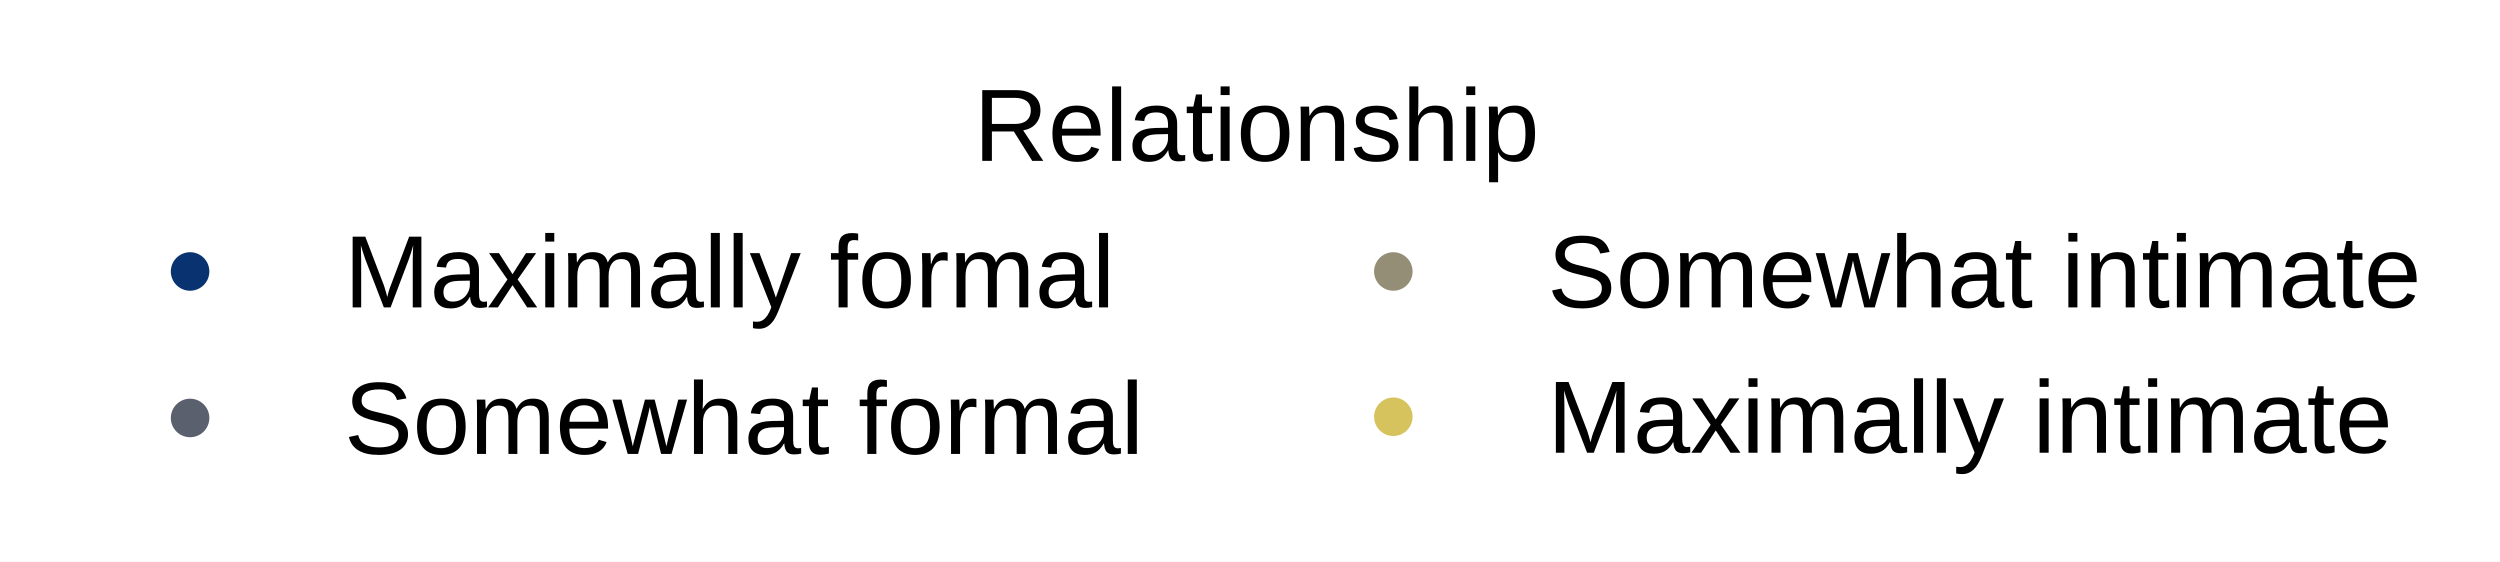
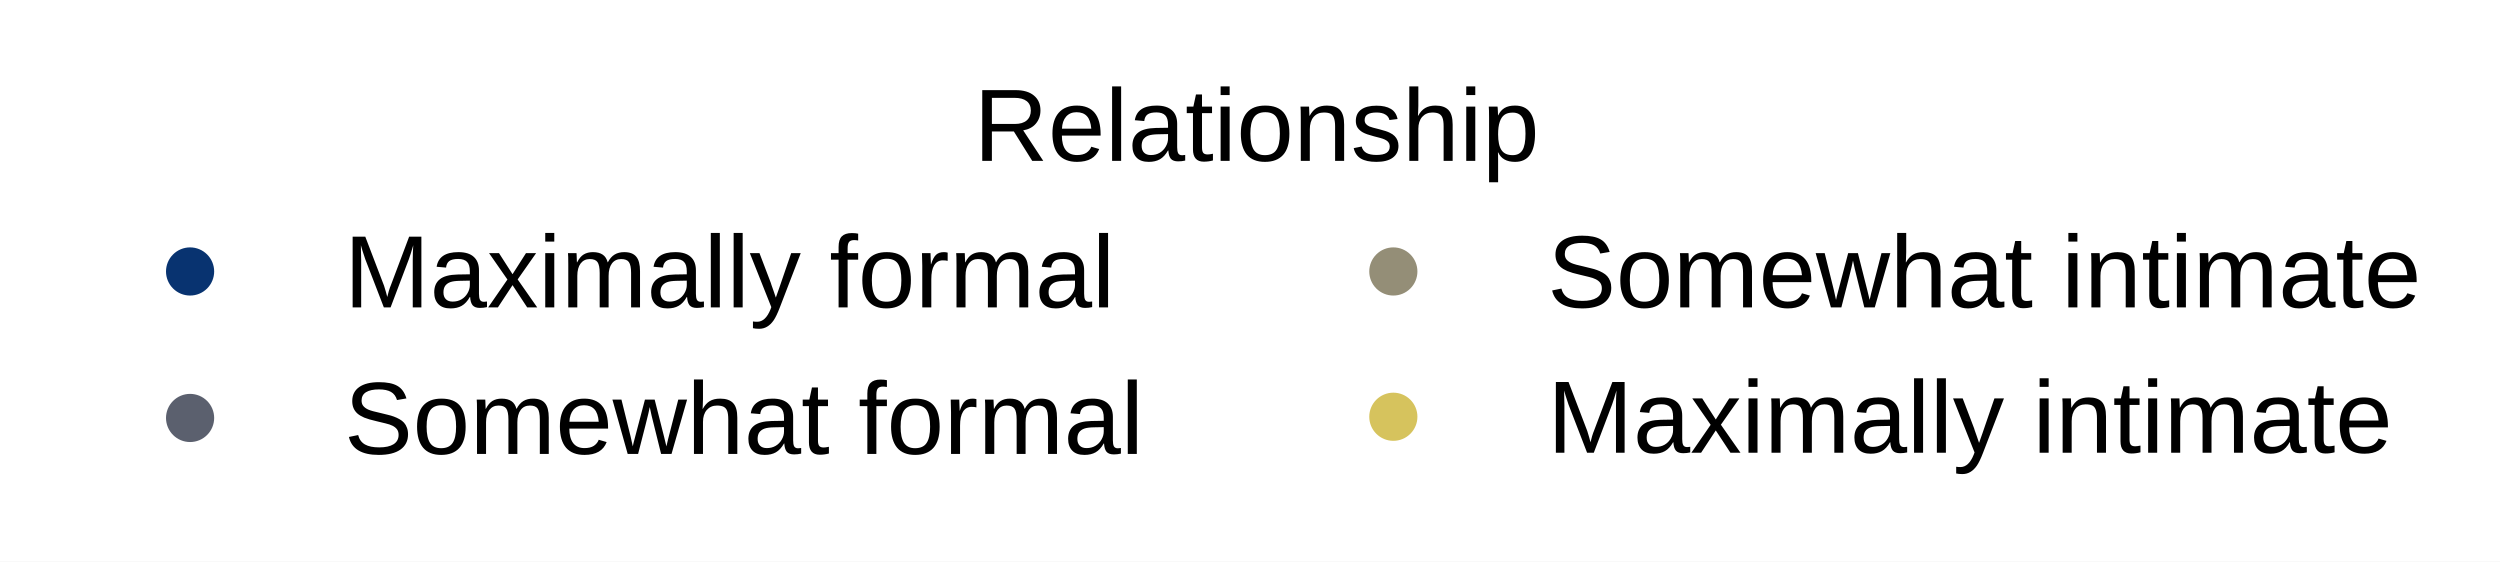
<svg xmlns="http://www.w3.org/2000/svg" xmlns:xlink="http://www.w3.org/1999/xlink" width="389.3pt" height="87.457pt" viewBox="0 0 389.3 87.457" version="1.1">
  <defs>
    <style type="text/css">*{stroke-linejoin: round; stroke-linecap: butt}</style>
  </defs>
  <g id="figure_1">
    <g id="patch_1">
      <path d="M 0 87.457  L 389.3 87.457  L 389.3 -0  L 0 -0  z " style="fill: #ffffff" />
    </g>
    <g id="legend_1">
      <g id="text_1">
        <text style="font-size: 16px; font-family: 'Arial Nova', 'Arial', 'Helvetica', 'DejaVu Sans', sans-serif; text-anchor: start" x="151.644" y="25.052" transform="rotate(-0 151.6438 25.0525)">Relationship</text>
      </g>
      <g id="line2d_1">
        <defs>
-           <path id="mcb3b545188" d="M 0 3.25  C 0.862 3.25 1.689 2.908 2.298 2.298  C 2.908 1.689 3.25 0.862 3.25 0  C 3.25 -0.862 2.908 -1.689 2.298 -2.298  C 1.689 -2.908 0.862 -3.25 0 -3.25  C -0.862 -3.25 -1.689 -2.908 -2.298 -2.298  C -2.908 -1.689 -3.25 -0.862 -3.25 0  C -3.25 0.862 -2.908 1.689 -2.298 2.298  C -1.689 2.908 -0.862 3.25 0 3.25  z " style="stroke: #ffffff; stroke-width: 0.5" />
+           <path id="m4961230551" d="M 0 4  C 1.061 4 2.078 3.579 2.828 2.828  C 3.579 2.078 4 1.061 4 0  C 4 -1.061 3.579 -2.078 2.828 -2.828  C 2.078 -3.579 1.061 -4 0 -4  C -1.061 -4 -2.078 -3.579 -2.828 -2.828  C -3.579 -2.078 -4 -1.061 -4 0  C -4 1.061 -3.579 2.078 -2.828 2.828  C -2.078 3.579 -1.061 4 0 4  z " style="stroke: #ffffff; stroke-width: 0.5" />
        </defs>
        <g>
-           <use xlink:href="#mcb3b545188" x="29.6" y="42.273" style="fill: #083370; stroke: #ffffff; stroke-width: 0.5" />
+           <use xlink:href="#m4961230551" x="29.6" y="42.273" style="fill: #083370; stroke: #ffffff; stroke-width: 0.5" />
        </g>
      </g>
      <g id="text_2">
        <text style="font-size: 16px; font-family: 'Arial Nova', 'Arial', 'Helvetica', 'DejaVu Sans', sans-serif; text-anchor: start" x="53.6" y="47.873" transform="rotate(-0 53.6 47.8725)">Maximally formal</text>
      </g>
      <g id="line2d_2">
        <defs>
-           <path id="m5cfe6d5a9a" d="M 0 3.25  C 0.862 3.25 1.689 2.908 2.298 2.298  C 2.908 1.689 3.25 0.862 3.25 0  C 3.25 -0.862 2.908 -1.689 2.298 -2.298  C 1.689 -2.908 0.862 -3.25 0 -3.25  C -0.862 -3.25 -1.689 -2.908 -2.298 -2.298  C -2.908 -1.689 -3.25 -0.862 -3.25 0  C -3.25 0.862 -2.908 1.689 -2.298 2.298  C -1.689 2.908 -0.862 3.25 0 3.25  z " style="stroke: #ffffff; stroke-width: 0.5" />
+           <path id="mea05b7c322" d="M 0 4  C 1.061 4 2.078 3.579 2.828 2.828  C 3.579 2.078 4 1.061 4 0  C 4 -1.061 3.579 -2.078 2.828 -2.828  C 2.078 -3.579 1.061 -4 0 -4  C -1.061 -4 -2.078 -3.579 -2.828 -2.828  C -3.579 -2.078 -4 -1.061 -4 0  C -4 1.061 -3.579 2.078 -2.828 2.828  C -2.078 3.579 -1.061 4 0 4  z " style="stroke: #ffffff; stroke-width: 0.5" />
        </defs>
        <g>
-           <use xlink:href="#m5cfe6d5a9a" x="29.6" y="65.085" style="fill: #5b606e; stroke: #ffffff; stroke-width: 0.5" />
+           <use xlink:href="#mea05b7c322" x="29.6" y="65.085" style="fill: #5b606e; stroke: #ffffff; stroke-width: 0.5" />
        </g>
      </g>
      <g id="text_3">
        <text style="font-size: 16px; font-family: 'Arial Nova', 'Arial', 'Helvetica', 'DejaVu Sans', sans-serif; text-anchor: start" x="53.6" y="70.685" transform="rotate(-0 53.6 70.685)">Somewhat formal</text>
      </g>
      <g id="line2d_3">
        <defs>
-           <path id="m45dba8ba61" d="M 0 3.25  C 0.862 3.25 1.689 2.908 2.298 2.298  C 2.908 1.689 3.25 0.862 3.25 0  C 3.25 -0.862 2.908 -1.689 2.298 -2.298  C 1.689 -2.908 0.862 -3.25 0 -3.25  C -0.862 -3.25 -1.689 -2.908 -2.298 -2.298  C -2.908 -1.689 -3.25 -0.862 -3.25 0  C -3.25 0.862 -2.908 1.689 -2.298 2.298  C -1.689 2.908 -0.862 3.25 0 3.25  z " style="stroke: #ffffff; stroke-width: 0.5" />
+           <path id="m24206c2df0" d="M 0 4  C 1.061 4 2.078 3.579 2.828 2.828  C 3.579 2.078 4 1.061 4 0  C 4 -1.061 3.579 -2.078 2.828 -2.828  C 2.078 -3.579 1.061 -4 0 -4  C -1.061 -4 -2.078 -3.579 -2.828 -2.828  C -3.579 -2.078 -4 -1.061 -4 0  C -4 1.061 -3.579 2.078 -2.828 2.828  C -2.078 3.579 -1.061 4 0 4  z " style="stroke: #ffffff; stroke-width: 0.5" />
        </defs>
        <g>
-           <use xlink:href="#m45dba8ba61" x="216.97" y="42.273" style="fill: #948e77; stroke: #ffffff; stroke-width: 0.5" />
+           <use xlink:href="#m24206c2df0" x="216.97" y="42.273" style="fill: #948e77; stroke: #ffffff; stroke-width: 0.5" />
        </g>
      </g>
      <g id="text_4">
        <text style="font-size: 16px; font-family: 'Arial Nova', 'Arial', 'Helvetica', 'DejaVu Sans', sans-serif; text-anchor: start" x="240.97" y="47.873" transform="rotate(-0 240.97 47.8725)">Somewhat intimate</text>
      </g>
      <g id="line2d_4">
        <defs>
-           <path id="m0765e74379" d="M 0 3.25  C 0.862 3.25 1.689 2.908 2.298 2.298  C 2.908 1.689 3.25 0.862 3.25 0  C 3.25 -0.862 2.908 -1.689 2.298 -2.298  C 1.689 -2.908 0.862 -3.25 0 -3.25  C -0.862 -3.25 -1.689 -2.908 -2.298 -2.298  C -2.908 -1.689 -3.25 -0.862 -3.25 0  C -3.25 0.862 -2.908 1.689 -2.298 2.298  C -1.689 2.908 -0.862 3.25 0 3.25  z " style="stroke: #ffffff; stroke-width: 0.5" />
+           <path id="m69d2aef567" d="M 0 4  C 1.061 4 2.078 3.579 2.828 2.828  C 3.579 2.078 4 1.061 4 0  C 4 -1.061 3.579 -2.078 2.828 -2.828  C 2.078 -3.579 1.061 -4 0 -4  C -1.061 -4 -2.078 -3.579 -2.828 -2.828  C -3.579 -2.078 -4 -1.061 -4 0  C -4 1.061 -3.579 2.078 -2.828 2.828  C -2.078 3.579 -1.061 4 0 4  z " style="stroke: #ffffff; stroke-width: 0.5" />
        </defs>
        <g>
-           <use xlink:href="#m0765e74379" x="216.97" y="64.897" style="fill: #d6c35d; stroke: #ffffff; stroke-width: 0.5" />
+           <use xlink:href="#m69d2aef567" x="216.97" y="64.897" style="fill: #d6c35d; stroke: #ffffff; stroke-width: 0.5" />
        </g>
      </g>
      <g id="text_5">
        <text style="font-size: 16px; font-family: 'Arial Nova', 'Arial', 'Helvetica', 'DejaVu Sans', sans-serif; text-anchor: start" x="240.97" y="70.498" transform="rotate(-0 240.97 70.4975)">Maximally intimate</text>
      </g>
    </g>
  </g>
</svg>
